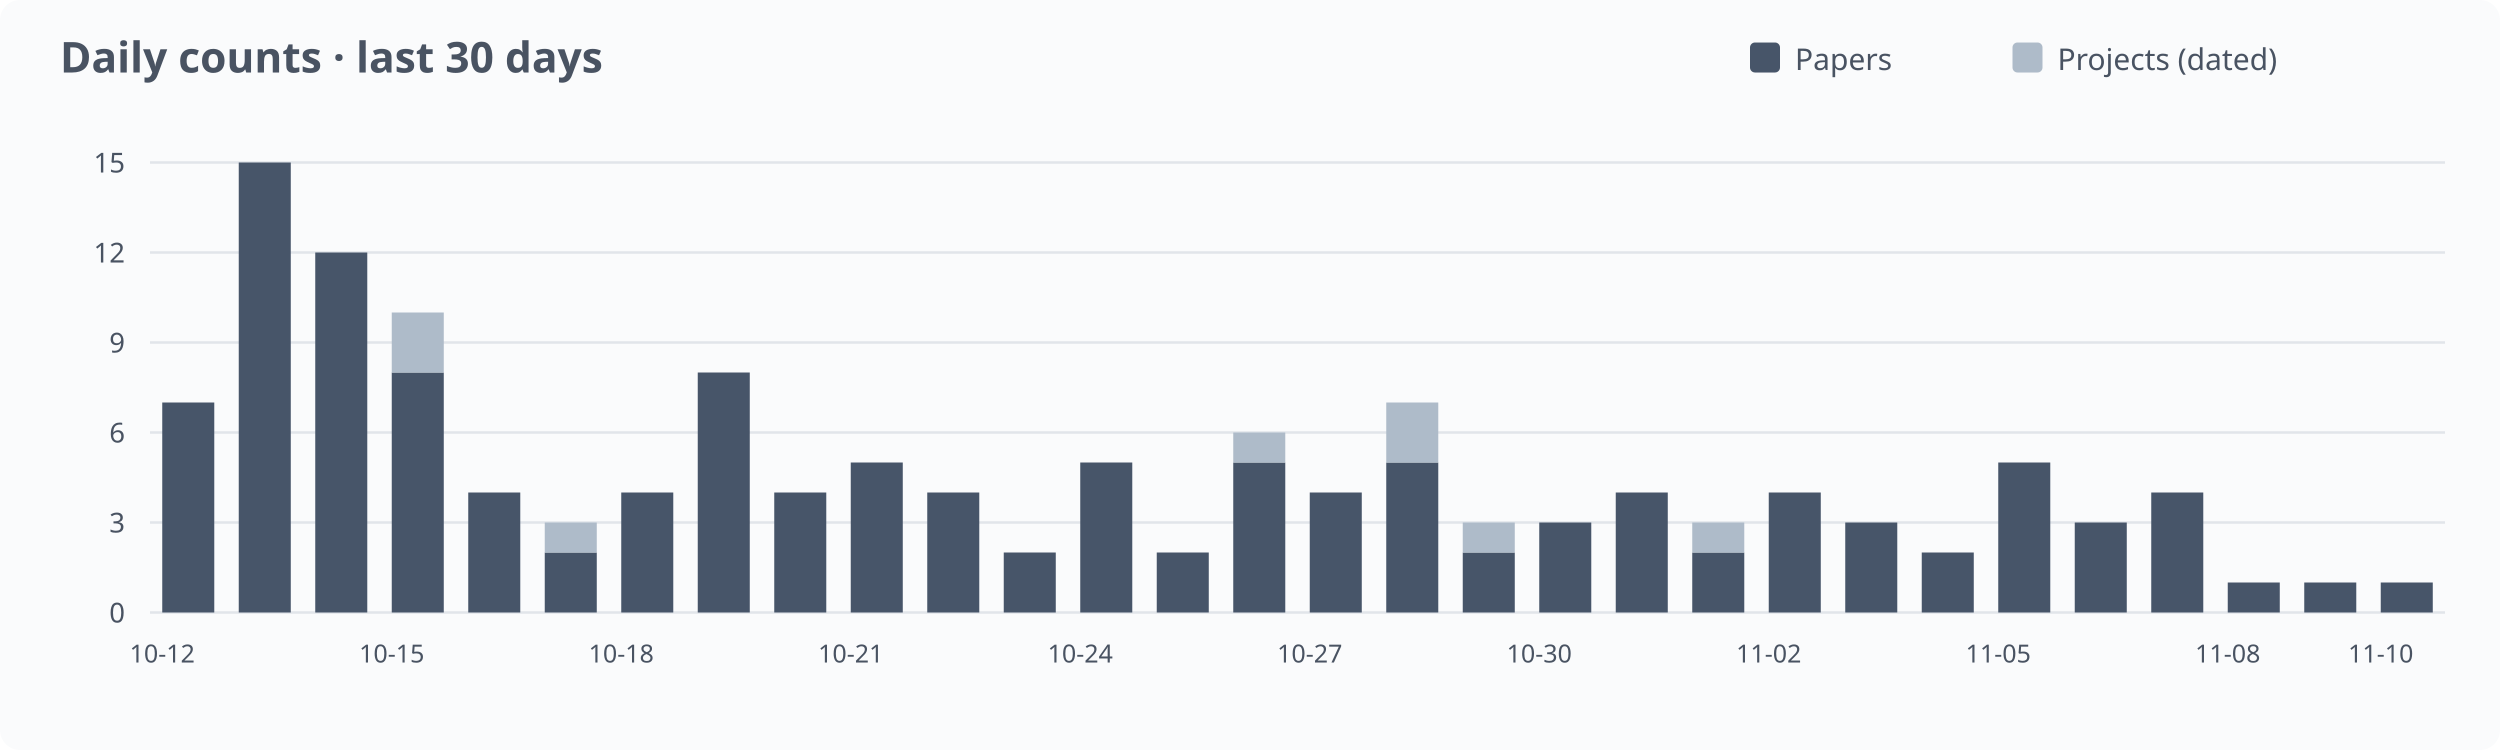
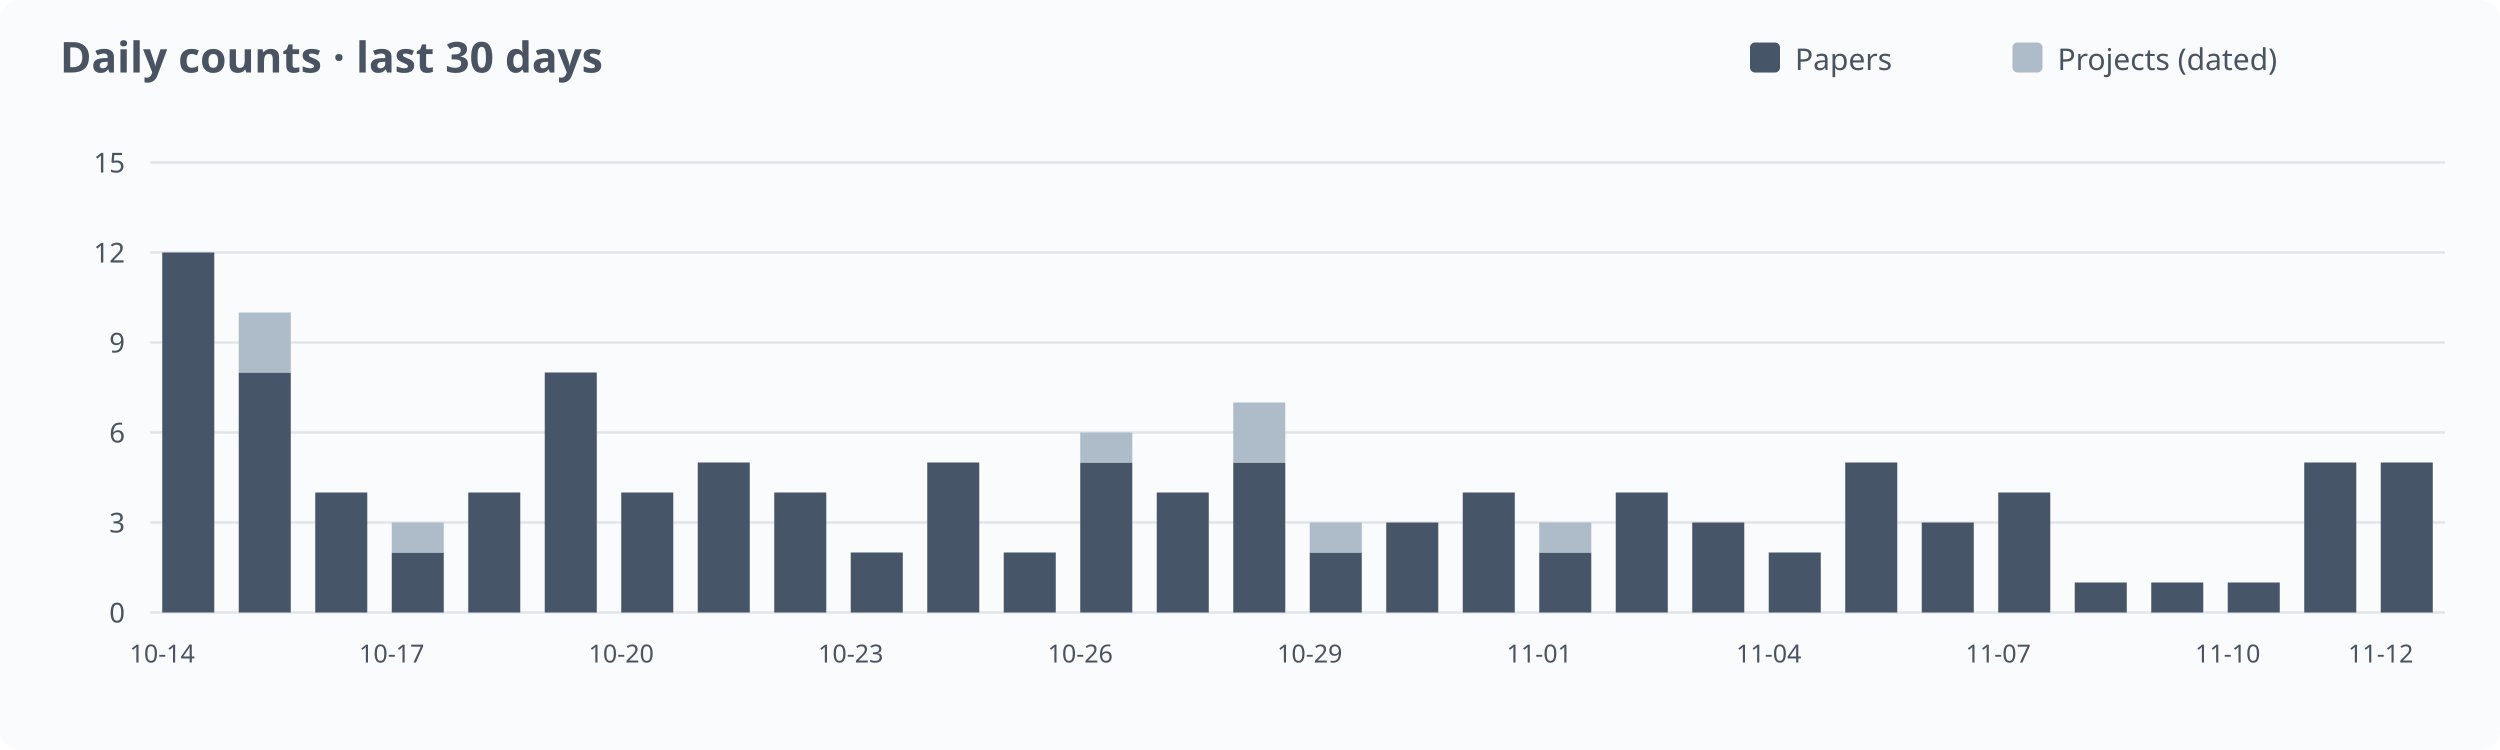
<svg xmlns="http://www.w3.org/2000/svg" width="1000" height="300" viewBox="0 0 1000 300" role="img" aria-labelledby="title desc">
  <rect width="100%" height="100%" rx="8" fill="#fafbfc" />
  <g font-family="system-ui,sans-serif" fill="#495362">
    <text x="24" y="29" font-size="17" font-weight="600">Daily counts · last 30 days</text>
    <rect x="700" y="17" width="12" height="12" rx="2" fill="#475569" />
    <text x="718" y="28" font-size="12">Papers</text>
    <rect x="805" y="17" width="12" height="12" rx="2" fill="#aebbc9" />
    <text x="823" y="28" font-size="12">Projects (dated)</text>
    <path d="M60 245.0H978" stroke="#e1e5ea" />
    <text x="50" y="249.0" text-anchor="end" font-size="11">0</text>
    <path d="M60 209.0H978" stroke="#e1e5ea" />
    <text x="50" y="213.0" text-anchor="end" font-size="11">3</text>
    <path d="M60 173.0H978" stroke="#e1e5ea" />
    <text x="50" y="177.0" text-anchor="end" font-size="11">6</text>
    <path d="M60 137.0H978" stroke="#e1e5ea" />
    <text x="50" y="141.0" text-anchor="end" font-size="11">9</text>
    <path d="M60 101.0H978" stroke="#e1e5ea" />
    <text x="50" y="105.0" text-anchor="end" font-size="11">12</text>
    <path d="M60 65.0H978" stroke="#e1e5ea" />
    <text x="50" y="69.0" text-anchor="end" font-size="11">15</text>
-     <rect x="64.90" y="161.00" width="20.81" height="84.00" fill="#475569" />
-     <rect x="64.90" y="161.00" width="20.81" height="0.00" fill="#aebbc9" />
-     <text x="64.90" y="265" text-anchor="middle" font-size="10">10-12</text>
-     <rect x="95.50" y="65.00" width="20.81" height="180.00" fill="#475569" />
-     <rect x="95.50" y="65.00" width="20.81" height="0.00" fill="#aebbc9" />
-     <rect x="126.10" y="101.00" width="20.81" height="144.00" fill="#475569" />
-     <rect x="126.10" y="101.00" width="20.81" height="0.00" fill="#aebbc9" />
-     <rect x="156.70" y="149.00" width="20.81" height="96.00" fill="#475569" />
-     <rect x="156.70" y="125.00" width="20.81" height="24.00" fill="#aebbc9" />
-     <text x="156.70" y="265" text-anchor="middle" font-size="10">10-15</text>
+     <rect x="64.90" y="101.00" width="20.81" height="144.00" fill="#475569" />
+     <rect x="64.90" y="101.00" width="20.81" height="0.00" fill="#aebbc9" />
+     <text x="64.90" y="265" text-anchor="middle" font-size="10">10-14</text>
+     <rect x="95.50" y="149.00" width="20.81" height="96.00" fill="#475569" />
+     <rect x="95.50" y="125.00" width="20.81" height="24.00" fill="#aebbc9" />
+     <rect x="126.10" y="197.00" width="20.81" height="48.00" fill="#475569" />
+     <rect x="126.10" y="197.00" width="20.81" height="0.00" fill="#aebbc9" />
+     <rect x="156.70" y="221.00" width="20.81" height="24.00" fill="#475569" />
+     <rect x="156.70" y="209.00" width="20.81" height="12.00" fill="#aebbc9" />
+     <text x="156.70" y="265" text-anchor="middle" font-size="10">10-17</text>
    <rect x="187.30" y="197.00" width="20.81" height="48.00" fill="#475569" />
    <rect x="187.30" y="197.00" width="20.81" height="0.00" fill="#aebbc9" />
-     <rect x="217.90" y="221.00" width="20.81" height="24.00" fill="#475569" />
-     <rect x="217.90" y="209.00" width="20.81" height="12.00" fill="#aebbc9" />
+     <rect x="217.90" y="149.00" width="20.81" height="96.00" fill="#475569" />
+     <rect x="217.90" y="149.00" width="20.81" height="0.00" fill="#aebbc9" />
    <rect x="248.50" y="197.00" width="20.81" height="48.00" fill="#475569" />
    <rect x="248.50" y="197.00" width="20.81" height="0.00" fill="#aebbc9" />
-     <text x="248.50" y="265" text-anchor="middle" font-size="10">10-18</text>
-     <rect x="279.10" y="149.00" width="20.81" height="96.00" fill="#475569" />
-     <rect x="279.10" y="149.00" width="20.81" height="0.00" fill="#aebbc9" />
+     <text x="248.50" y="265" text-anchor="middle" font-size="10">10-20</text>
+     <rect x="279.10" y="185.00" width="20.81" height="60.00" fill="#475569" />
+     <rect x="279.10" y="185.00" width="20.81" height="0.00" fill="#aebbc9" />
    <rect x="309.70" y="197.00" width="20.81" height="48.00" fill="#475569" />
    <rect x="309.70" y="197.00" width="20.81" height="0.00" fill="#aebbc9" />
-     <rect x="340.30" y="185.00" width="20.81" height="60.00" fill="#475569" />
-     <rect x="340.30" y="185.00" width="20.81" height="0.00" fill="#aebbc9" />
-     <text x="340.30" y="265" text-anchor="middle" font-size="10">10-21</text>
-     <rect x="370.90" y="197.00" width="20.81" height="48.00" fill="#475569" />
-     <rect x="370.90" y="197.00" width="20.81" height="0.00" fill="#aebbc9" />
+     <rect x="340.30" y="221.00" width="20.81" height="24.00" fill="#475569" />
+     <rect x="340.30" y="221.00" width="20.81" height="0.00" fill="#aebbc9" />
+     <text x="340.30" y="265" text-anchor="middle" font-size="10">10-23</text>
+     <rect x="370.90" y="185.00" width="20.81" height="60.00" fill="#475569" />
+     <rect x="370.90" y="185.00" width="20.81" height="0.00" fill="#aebbc9" />
    <rect x="401.50" y="221.00" width="20.81" height="24.00" fill="#475569" />
    <rect x="401.50" y="221.00" width="20.81" height="0.00" fill="#aebbc9" />
    <rect x="432.10" y="185.00" width="20.81" height="60.00" fill="#475569" />
-     <rect x="432.10" y="185.00" width="20.81" height="0.00" fill="#aebbc9" />
-     <text x="432.10" y="265" text-anchor="middle" font-size="10">10-24</text>
-     <rect x="462.70" y="221.00" width="20.81" height="24.00" fill="#475569" />
-     <rect x="462.70" y="221.00" width="20.81" height="0.00" fill="#aebbc9" />
+     <rect x="432.10" y="173.00" width="20.81" height="12.00" fill="#aebbc9" />
+     <text x="432.10" y="265" text-anchor="middle" font-size="10">10-26</text>
+     <rect x="462.70" y="197.00" width="20.81" height="48.00" fill="#475569" />
+     <rect x="462.70" y="197.00" width="20.81" height="0.00" fill="#aebbc9" />
    <rect x="493.30" y="185.00" width="20.81" height="60.00" fill="#475569" />
-     <rect x="493.30" y="173.00" width="20.81" height="12.00" fill="#aebbc9" />
-     <rect x="523.90" y="197.00" width="20.81" height="48.00" fill="#475569" />
-     <rect x="523.90" y="197.00" width="20.81" height="0.00" fill="#aebbc9" />
-     <text x="523.90" y="265" text-anchor="middle" font-size="10">10-27</text>
-     <rect x="554.50" y="185.00" width="20.81" height="60.00" fill="#475569" />
-     <rect x="554.50" y="161.00" width="20.81" height="24.00" fill="#aebbc9" />
-     <rect x="585.10" y="221.00" width="20.81" height="24.00" fill="#475569" />
-     <rect x="585.10" y="209.00" width="20.81" height="12.00" fill="#aebbc9" />
-     <rect x="615.70" y="209.00" width="20.81" height="36.00" fill="#475569" />
-     <rect x="615.70" y="209.00" width="20.81" height="0.00" fill="#aebbc9" />
-     <text x="615.70" y="265" text-anchor="middle" font-size="10">10-30</text>
+     <rect x="493.30" y="161.00" width="20.81" height="24.00" fill="#aebbc9" />
+     <rect x="523.90" y="221.00" width="20.81" height="24.00" fill="#475569" />
+     <rect x="523.90" y="209.00" width="20.81" height="12.00" fill="#aebbc9" />
+     <text x="523.90" y="265" text-anchor="middle" font-size="10">10-29</text>
+     <rect x="554.50" y="209.00" width="20.81" height="36.00" fill="#475569" />
+     <rect x="554.50" y="209.00" width="20.81" height="0.00" fill="#aebbc9" />
+     <rect x="585.10" y="197.00" width="20.81" height="48.00" fill="#475569" />
+     <rect x="585.10" y="197.00" width="20.81" height="0.00" fill="#aebbc9" />
+     <rect x="615.70" y="221.00" width="20.81" height="24.00" fill="#475569" />
+     <rect x="615.70" y="209.00" width="20.81" height="12.00" fill="#aebbc9" />
+     <text x="615.70" y="265" text-anchor="middle" font-size="10">11-01</text>
    <rect x="646.30" y="197.00" width="20.81" height="48.00" fill="#475569" />
    <rect x="646.30" y="197.00" width="20.81" height="0.00" fill="#aebbc9" />
-     <rect x="676.90" y="221.00" width="20.81" height="24.00" fill="#475569" />
-     <rect x="676.90" y="209.00" width="20.81" height="12.00" fill="#aebbc9" />
-     <rect x="707.50" y="197.00" width="20.81" height="48.00" fill="#475569" />
-     <rect x="707.50" y="197.00" width="20.81" height="0.00" fill="#aebbc9" />
-     <text x="707.50" y="265" text-anchor="middle" font-size="10">11-02</text>
-     <rect x="738.10" y="209.00" width="20.81" height="36.00" fill="#475569" />
-     <rect x="738.10" y="209.00" width="20.81" height="0.00" fill="#aebbc9" />
-     <rect x="768.70" y="221.00" width="20.81" height="24.00" fill="#475569" />
-     <rect x="768.70" y="221.00" width="20.81" height="0.00" fill="#aebbc9" />
-     <rect x="799.30" y="185.00" width="20.81" height="60.00" fill="#475569" />
-     <rect x="799.30" y="185.00" width="20.81" height="0.00" fill="#aebbc9" />
-     <text x="799.30" y="265" text-anchor="middle" font-size="10">11-05</text>
-     <rect x="829.90" y="209.00" width="20.81" height="36.00" fill="#475569" />
-     <rect x="829.90" y="209.00" width="20.81" height="0.00" fill="#aebbc9" />
-     <rect x="860.50" y="197.00" width="20.81" height="48.00" fill="#475569" />
-     <rect x="860.50" y="197.00" width="20.81" height="0.00" fill="#aebbc9" />
+     <rect x="676.90" y="209.00" width="20.81" height="36.00" fill="#475569" />
+     <rect x="676.90" y="209.00" width="20.81" height="0.00" fill="#aebbc9" />
+     <rect x="707.50" y="221.00" width="20.81" height="24.00" fill="#475569" />
+     <rect x="707.50" y="221.00" width="20.81" height="0.00" fill="#aebbc9" />
+     <text x="707.50" y="265" text-anchor="middle" font-size="10">11-04</text>
+     <rect x="738.10" y="185.00" width="20.81" height="60.00" fill="#475569" />
+     <rect x="738.10" y="185.00" width="20.81" height="0.00" fill="#aebbc9" />
+     <rect x="768.70" y="209.00" width="20.81" height="36.00" fill="#475569" />
+     <rect x="768.70" y="209.00" width="20.81" height="0.00" fill="#aebbc9" />
+     <rect x="799.30" y="197.00" width="20.81" height="48.00" fill="#475569" />
+     <rect x="799.30" y="197.00" width="20.81" height="0.00" fill="#aebbc9" />
+     <text x="799.30" y="265" text-anchor="middle" font-size="10">11-07</text>
+     <rect x="829.90" y="233.00" width="20.81" height="12.00" fill="#475569" />
+     <rect x="829.90" y="233.00" width="20.81" height="0.00" fill="#aebbc9" />
+     <rect x="860.50" y="233.00" width="20.81" height="12.00" fill="#475569" />
+     <rect x="860.50" y="233.00" width="20.81" height="0.00" fill="#aebbc9" />
    <rect x="891.10" y="233.00" width="20.81" height="12.00" fill="#475569" />
    <rect x="891.10" y="233.00" width="20.81" height="0.00" fill="#aebbc9" />
-     <text x="891.10" y="265" text-anchor="middle" font-size="10">11-08</text>
-     <rect x="921.70" y="233.00" width="20.81" height="12.00" fill="#475569" />
-     <rect x="921.70" y="233.00" width="20.81" height="0.00" fill="#aebbc9" />
-     <rect x="952.30" y="233.00" width="20.81" height="12.00" fill="#475569" />
-     <rect x="952.30" y="233.00" width="20.81" height="0.00" fill="#aebbc9" />
-     <text x="952.30" y="265" text-anchor="middle" font-size="10">11-10</text>
+     <text x="891.10" y="265" text-anchor="middle" font-size="10">11-10</text>
+     <rect x="921.70" y="185.00" width="20.81" height="60.00" fill="#475569" />
+     <rect x="921.70" y="185.00" width="20.81" height="0.00" fill="#aebbc9" />
+     <rect x="952.30" y="185.00" width="20.81" height="60.00" fill="#475569" />
+     <rect x="952.30" y="185.00" width="20.81" height="0.00" fill="#aebbc9" />
+     <text x="952.30" y="265" text-anchor="middle" font-size="10">11-12</text>
  </g>
</svg>
